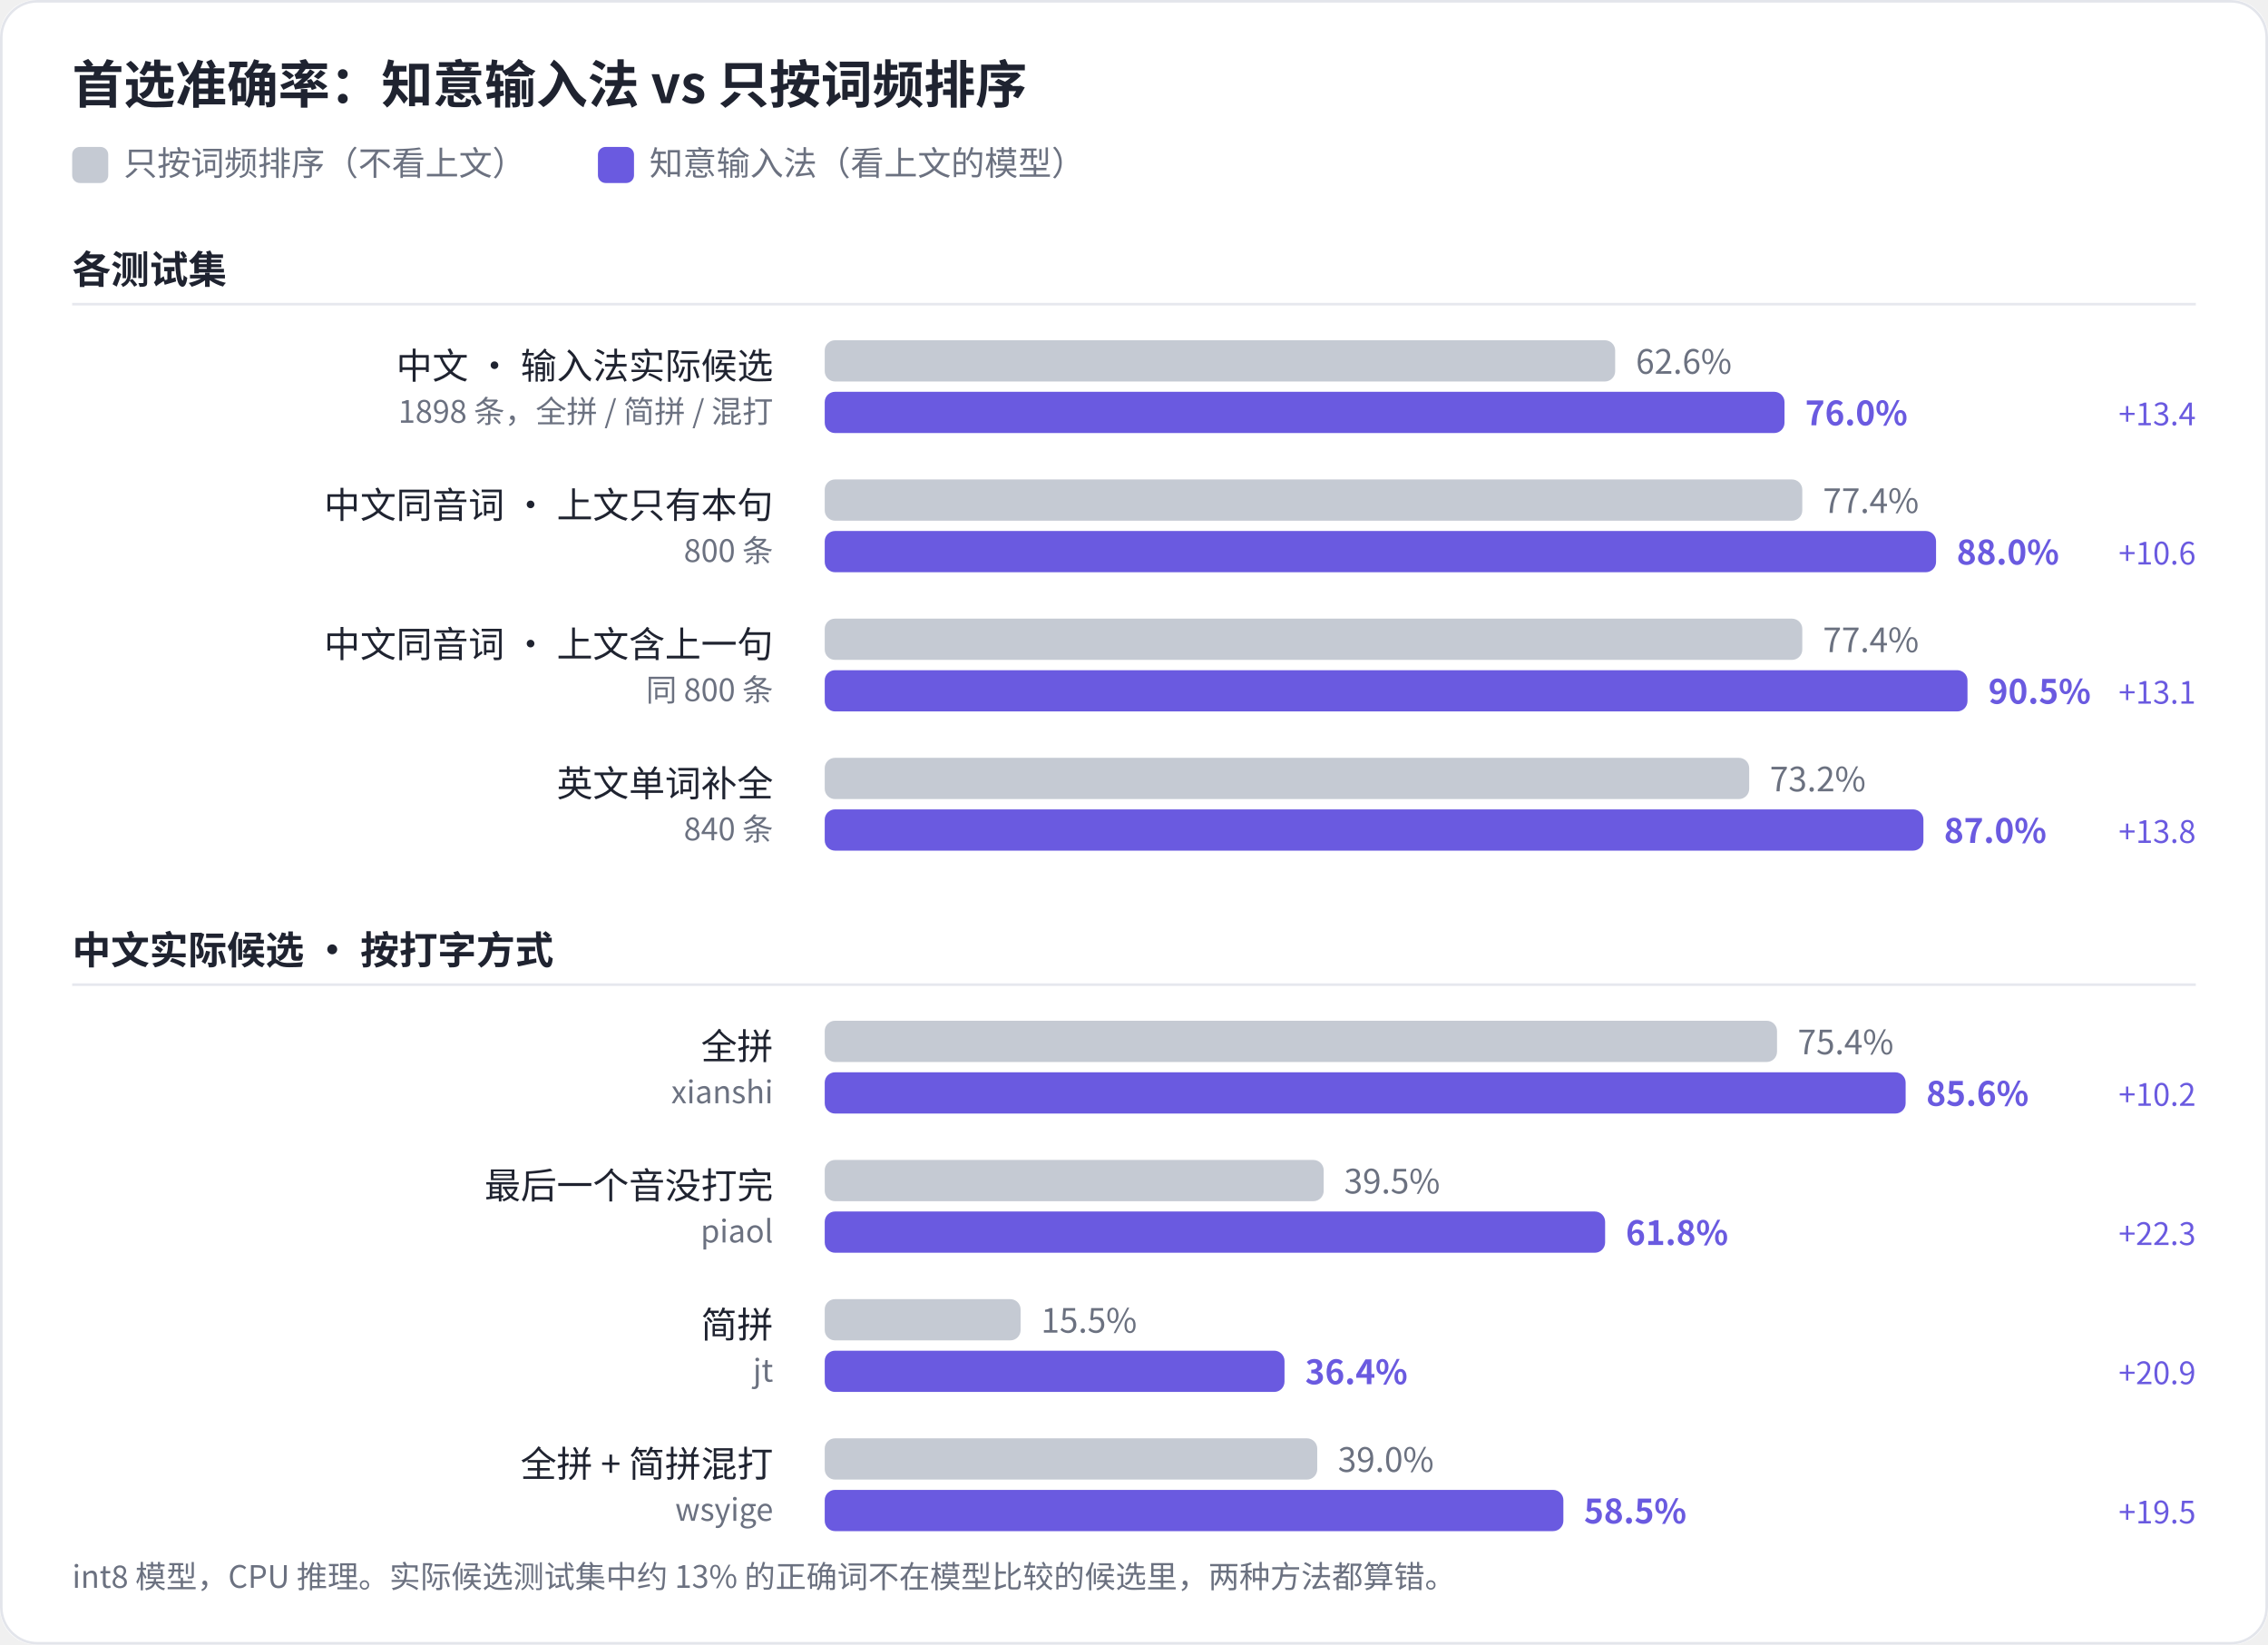
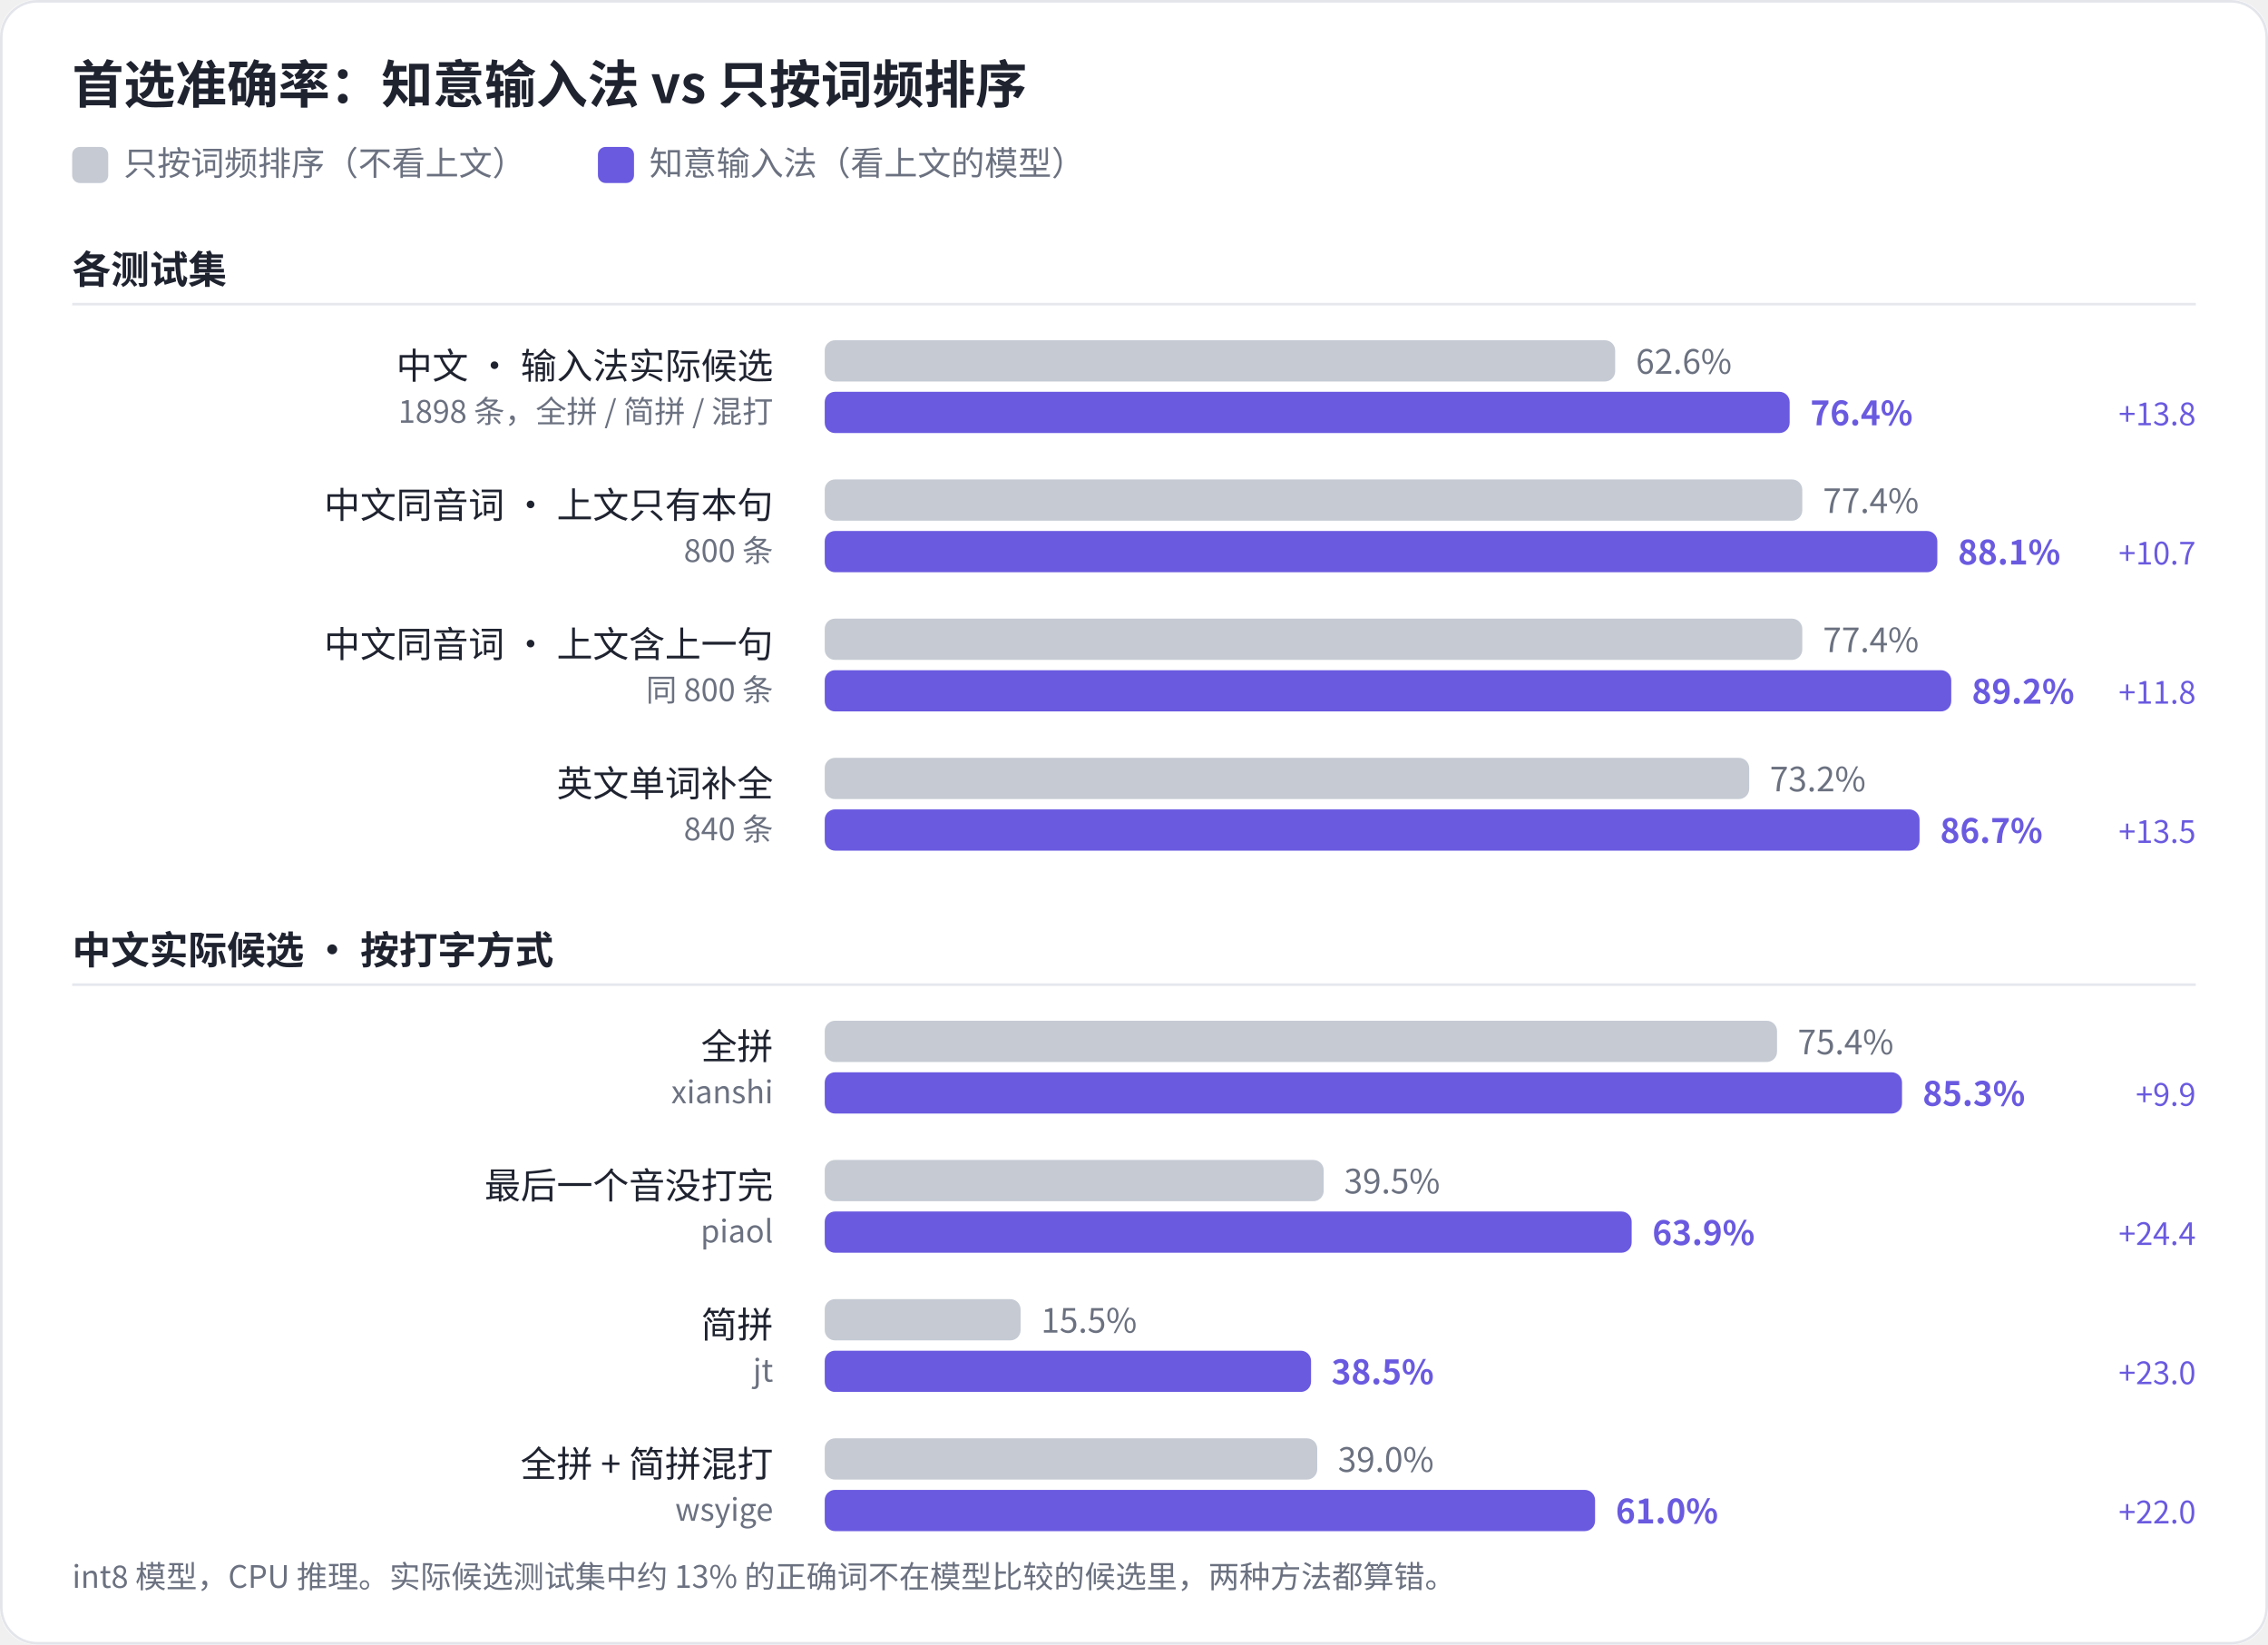
<svg xmlns="http://www.w3.org/2000/svg" width="880" height="638" viewBox="0 0 880 638" font-family="'Microsoft YaHei','PingFang SC','Noto Sans CJK SC','Segoe UI',sans-serif">
  <rect width="880" height="638" rx="14" fill="#FFFFFF" />
  <rect x="0.5" y="0.5" width="879" height="637" rx="14" fill="none" stroke="#E3E5EB" />
  <text x="28" y="40" font-size="20" font-weight="700" fill="#1F2330">首选准确率：知意输入法 vs 只按词频排序</text>
  <rect x="28" y="57" width="14" height="14" rx="3" fill="#C5CAD3" />
  <text x="48" y="68" font-size="13" fill="#6B7180">只按词频排序（不看上文）</text>
  <rect x="232" y="57" width="14" height="14" rx="3" fill="#6A5AE0" />
  <text x="252" y="68" font-size="13" fill="#6B7180">知意输入法（看上文的模型）</text>
  <text x="28" y="110" font-size="15" font-weight="700" fill="#1F2330">各测试集</text>
  <line x1="28" y1="118" x2="852" y2="118" stroke="#E6E8EE" />
  <text x="300" y="147.0" font-size="14" text-anchor="end" fill="#1F2330">中文 · 输入法实际候选</text>
  <text x="300" y="164.0" font-size="12" text-anchor="end" fill="#6B7180">1898 条，全拼 / 简拼 / 混打</text>
  <rect x="320" y="132" width="306.7" height="16" rx="4" fill="#C5CAD3" />
  <text x="634.7" y="145" font-size="13" font-weight="400" fill="#6B7180">62.6%</text>
-   <rect x="320" y="152" width="372.4" height="16" rx="4" fill="#6A5AE0" />
-   <text x="700.4" y="165" font-size="13" font-weight="700" fill="#6A5AE0">76.0%</text>
-   <text x="852" y="165" font-size="12" text-anchor="end" fill="#6A5AE0">+13.4</text>
+   <rect x="320" y="152" width="374.4" height="16" rx="4" fill="#6A5AE0" />
+   <text x="702.4" y="165" font-size="13" font-weight="700" fill="#6A5AE0">76.4%</text>
+   <text x="852" y="165" font-size="12" text-anchor="end" fill="#6A5AE0">+13.8</text>
  <text x="300" y="201.0" font-size="14" text-anchor="end" fill="#1F2330">中文同音词 · 上文只有本句</text>
  <text x="300" y="218.0" font-size="12" text-anchor="end" fill="#6B7180">800 条</text>
  <rect x="320" y="186" width="379.3" height="16" rx="4" fill="#C5CAD3" />
  <text x="707.3" y="199" font-size="13" font-weight="400" fill="#6B7180">77.4%</text>
-   <rect x="320" y="206" width="431.2" height="16" rx="4" fill="#6A5AE0" />
-   <text x="759.2" y="219" font-size="13" font-weight="700" fill="#6A5AE0">88.0%</text>
-   <text x="852" y="219" font-size="12" text-anchor="end" fill="#6A5AE0">+10.6</text>
+   <rect x="320" y="206" width="431.7" height="16" rx="4" fill="#6A5AE0" />
+   <text x="759.7" y="219" font-size="13" font-weight="700" fill="#6A5AE0">88.1%</text>
+   <text x="852" y="219" font-size="12" text-anchor="end" fill="#6A5AE0">+10.7</text>
  <text x="300" y="255.0" font-size="14" text-anchor="end" fill="#1F2330">中文同音词 · 上文含上一句</text>
  <text x="300" y="272.0" font-size="12" text-anchor="end" fill="#6B7180">同 800 条</text>
  <rect x="320" y="240" width="379.3" height="16" rx="4" fill="#C5CAD3" />
  <text x="707.3" y="253" font-size="13" font-weight="400" fill="#6B7180">77.4%</text>
-   <rect x="320" y="260" width="443.4" height="16" rx="4" fill="#6A5AE0" />
-   <text x="771.5" y="273" font-size="13" font-weight="700" fill="#6A5AE0">90.5%</text>
-   <text x="852" y="273" font-size="12" text-anchor="end" fill="#6A5AE0">+13.1</text>
+   <rect x="320" y="260" width="437.1" height="16" rx="4" fill="#6A5AE0" />
+   <text x="765.1" y="273" font-size="13" font-weight="700" fill="#6A5AE0">89.2%</text>
+   <text x="852" y="273" font-size="12" text-anchor="end" fill="#6A5AE0">+11.8</text>
  <text x="300" y="309.0" font-size="14" text-anchor="end" fill="#1F2330">英文单词补全</text>
  <text x="300" y="326.0" font-size="12" text-anchor="end" fill="#6B7180">840 条</text>
  <rect x="320" y="294" width="358.7" height="16" rx="4" fill="#C5CAD3" />
  <text x="686.7" y="307" font-size="13" font-weight="400" fill="#6B7180">73.2%</text>
-   <rect x="320" y="314" width="426.3" height="16" rx="4" fill="#6A5AE0" />
-   <text x="754.3" y="327" font-size="13" font-weight="700" fill="#6A5AE0">87.0%</text>
-   <text x="852" y="327" font-size="12" text-anchor="end" fill="#6A5AE0">+13.8</text>
+   <rect x="320" y="314" width="424.8" height="16" rx="4" fill="#6A5AE0" />
+   <text x="752.8" y="327" font-size="13" font-weight="700" fill="#6A5AE0">86.7%</text>
+   <text x="852" y="327" font-size="12" text-anchor="end" fill="#6A5AE0">+13.5</text>
  <text x="28" y="374" font-size="15" font-weight="700" fill="#1F2330">中文实际候选 · 按打字方式</text>
  <line x1="28" y1="382" x2="852" y2="382" stroke="#E6E8EE" />
  <text x="300" y="411.0" font-size="14" text-anchor="end" fill="#1F2330">全拼</text>
  <text x="300" y="428.0" font-size="12" text-anchor="end" fill="#6B7180">xianshi</text>
  <rect x="320" y="396" width="369.5" height="16" rx="4" fill="#C5CAD3" />
  <text x="697.5" y="409" font-size="13" font-weight="400" fill="#6B7180">75.4%</text>
-   <rect x="320" y="416" width="419.4" height="16" rx="4" fill="#6A5AE0" />
-   <text x="747.4" y="429" font-size="13" font-weight="700" fill="#6A5AE0">85.6%</text>
-   <text x="852" y="429" font-size="12" text-anchor="end" fill="#6A5AE0">+10.2</text>
+   <rect x="320" y="416" width="418.0" height="16" rx="4" fill="#6A5AE0" />
+   <text x="746.0" y="429" font-size="13" font-weight="700" fill="#6A5AE0">85.3%</text>
+   <text x="852" y="429" font-size="12" text-anchor="end" fill="#6A5AE0">+9.9</text>
  <text x="300" y="465.0" font-size="14" text-anchor="end" fill="#1F2330">最后一个音没打完</text>
  <text x="300" y="482.0" font-size="12" text-anchor="end" fill="#6B7180">piaol</text>
  <rect x="320" y="450" width="193.6" height="16" rx="4" fill="#C5CAD3" />
  <text x="521.5" y="463" font-size="13" font-weight="400" fill="#6B7180">39.5%</text>
-   <rect x="320" y="470" width="302.8" height="16" rx="4" fill="#6A5AE0" />
-   <text x="630.8" y="483" font-size="13" font-weight="700" fill="#6A5AE0">61.8%</text>
-   <text x="852" y="483" font-size="12" text-anchor="end" fill="#6A5AE0">+22.3</text>
+   <rect x="320" y="470" width="313.1" height="16" rx="4" fill="#6A5AE0" />
+   <text x="641.1" y="483" font-size="13" font-weight="700" fill="#6A5AE0">63.9%</text>
+   <text x="852" y="483" font-size="12" text-anchor="end" fill="#6A5AE0">+24.4</text>
  <text x="300" y="519.0" font-size="14" text-anchor="end" fill="#1F2330">简拼</text>
  <text x="300" y="536.0" font-size="12" text-anchor="end" fill="#6B7180">jt</text>
  <rect x="320" y="504" width="76.0" height="16" rx="4" fill="#C5CAD3" />
  <text x="403.9" y="517" font-size="13" font-weight="400" fill="#6B7180">15.5%</text>
-   <rect x="320" y="524" width="178.4" height="16" rx="4" fill="#6A5AE0" />
-   <text x="506.4" y="537" font-size="13" font-weight="700" fill="#6A5AE0">36.4%</text>
-   <text x="852" y="537" font-size="12" text-anchor="end" fill="#6A5AE0">+20.9</text>
+   <rect x="320" y="524" width="188.7" height="16" rx="4" fill="#6A5AE0" />
+   <text x="516.6" y="537" font-size="13" font-weight="700" fill="#6A5AE0">38.5%</text>
+   <text x="852" y="537" font-size="12" text-anchor="end" fill="#6A5AE0">+23.0</text>
  <text x="300" y="573.0" font-size="14" text-anchor="end" fill="#1F2330">全拼 + 简拼混打</text>
  <text x="300" y="590.0" font-size="12" text-anchor="end" fill="#6B7180">wsyige</text>
  <rect x="320" y="558" width="191.1" height="16" rx="4" fill="#C5CAD3" />
  <text x="519.1" y="571" font-size="13" font-weight="400" fill="#6B7180">39.0%</text>
-   <rect x="320" y="578" width="286.6" height="16" rx="4" fill="#6A5AE0" />
-   <text x="614.6" y="591" font-size="13" font-weight="700" fill="#6A5AE0">58.5%</text>
-   <text x="852" y="591" font-size="12" text-anchor="end" fill="#6A5AE0">+19.5</text>
+   <rect x="320" y="578" width="298.9" height="16" rx="4" fill="#6A5AE0" />
+   <text x="626.9" y="591" font-size="13" font-weight="700" fill="#6A5AE0">61.0%</text>
+   <text x="852" y="591" font-size="12" text-anchor="end" fill="#6A5AE0">+22.0</text>
  <text x="28" y="616" font-size="12" fill="#6B7180">int8 模型，CPU 推理。实际候选测试集中约 13% 的正确词不在模型比较的候选里，两种方法都算错。</text>
</svg>
